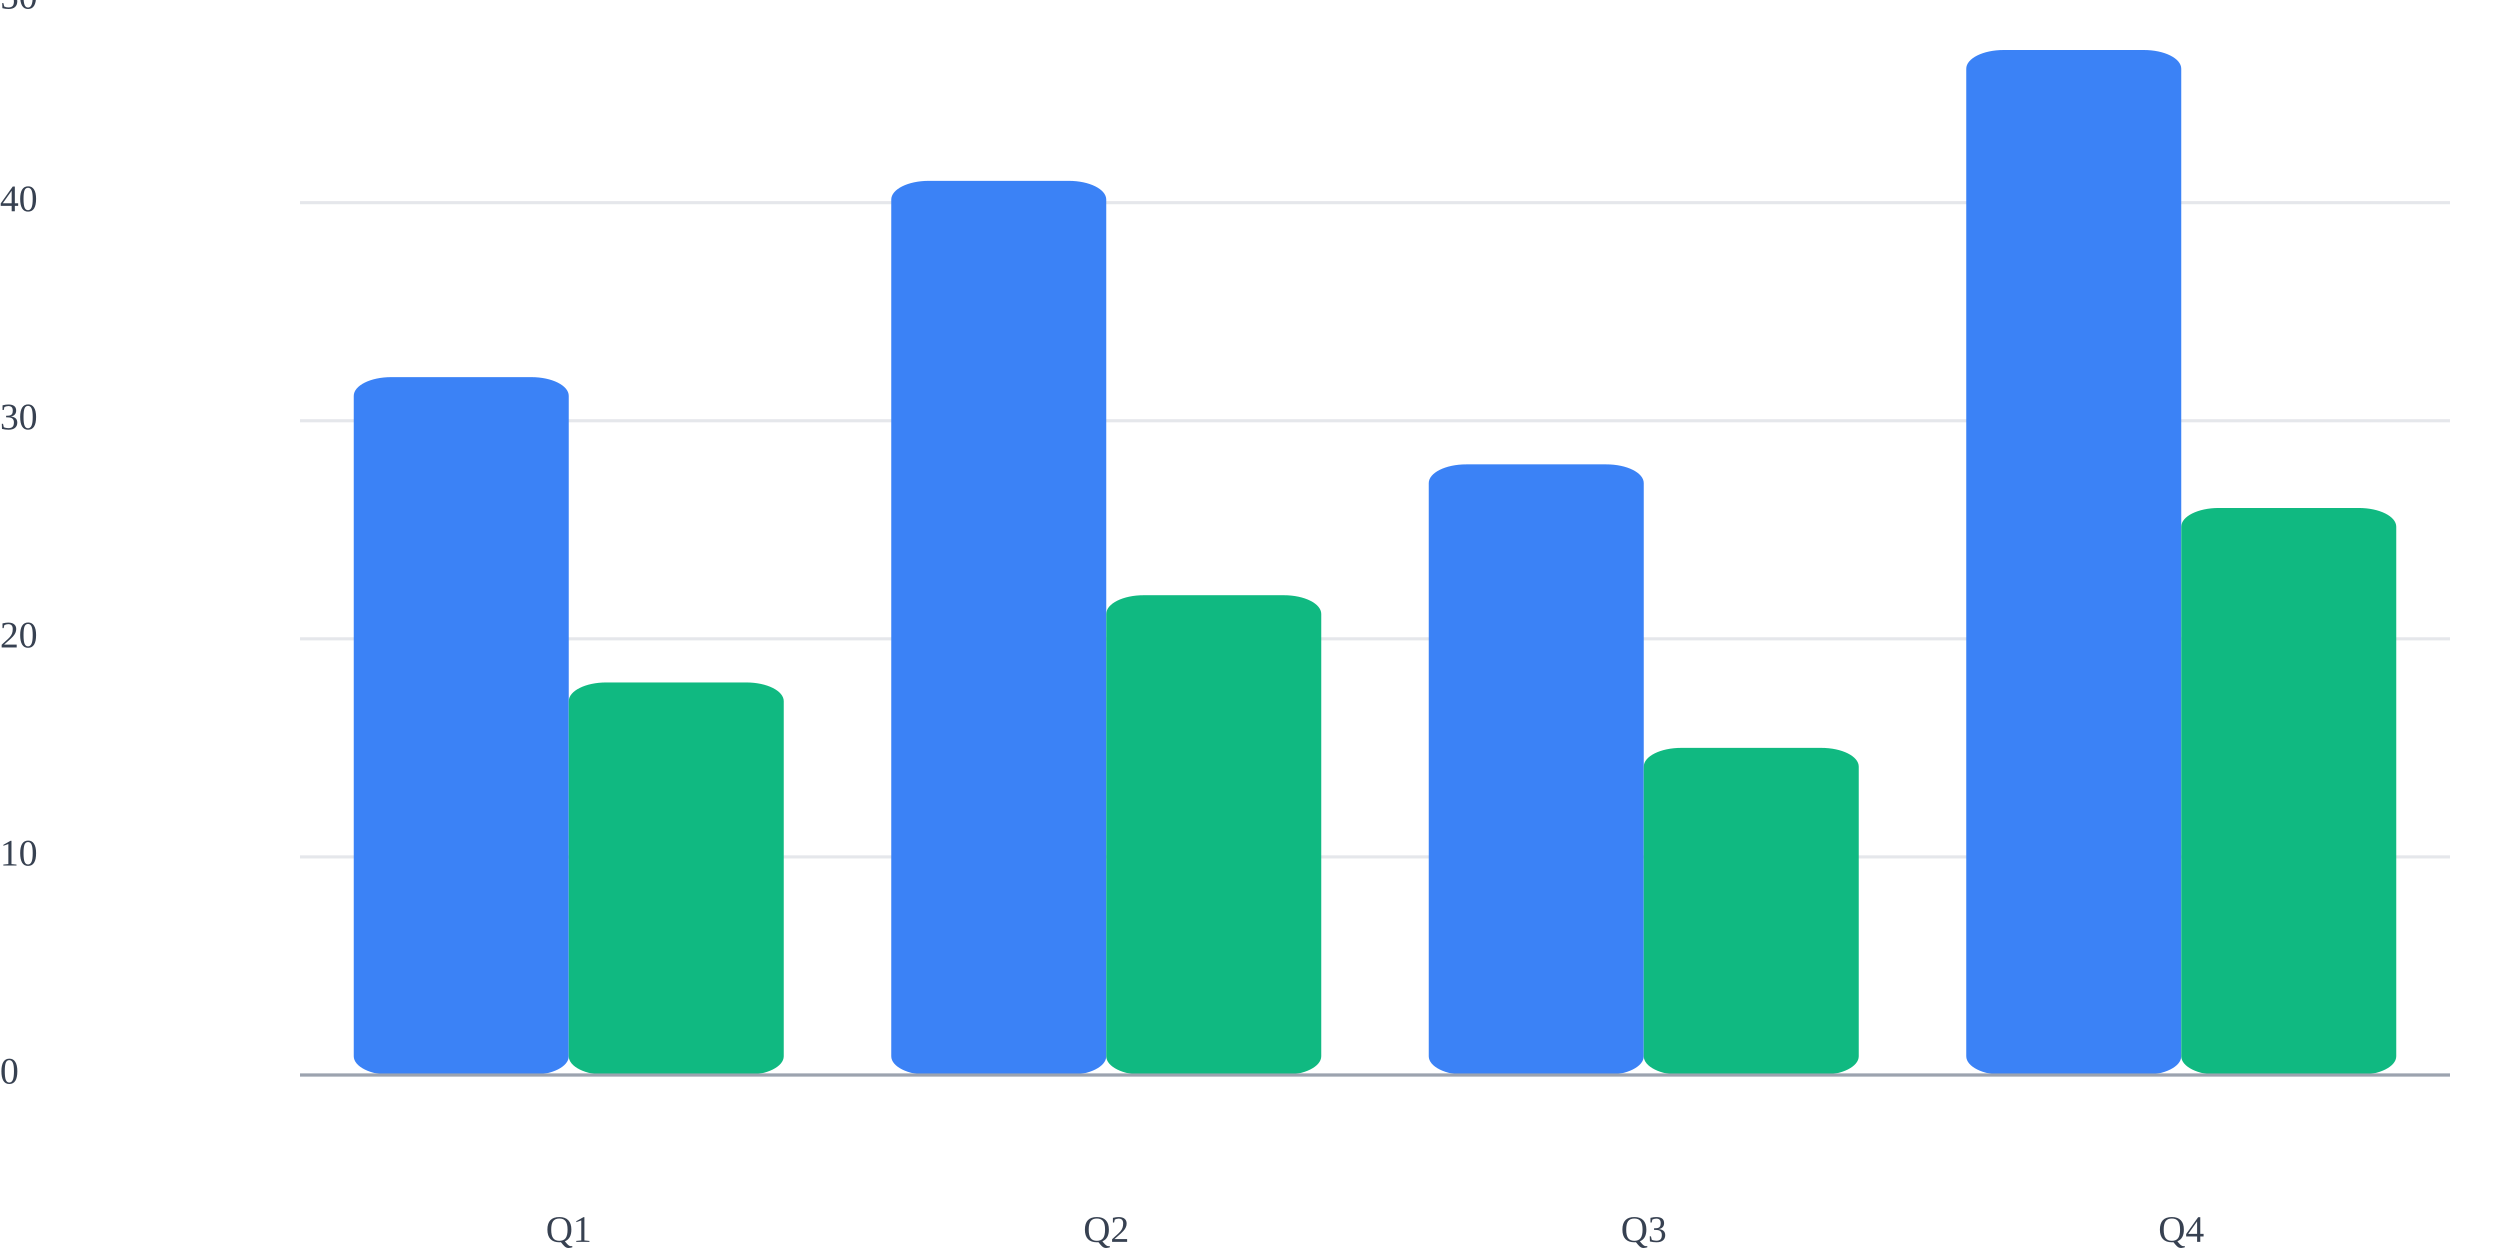
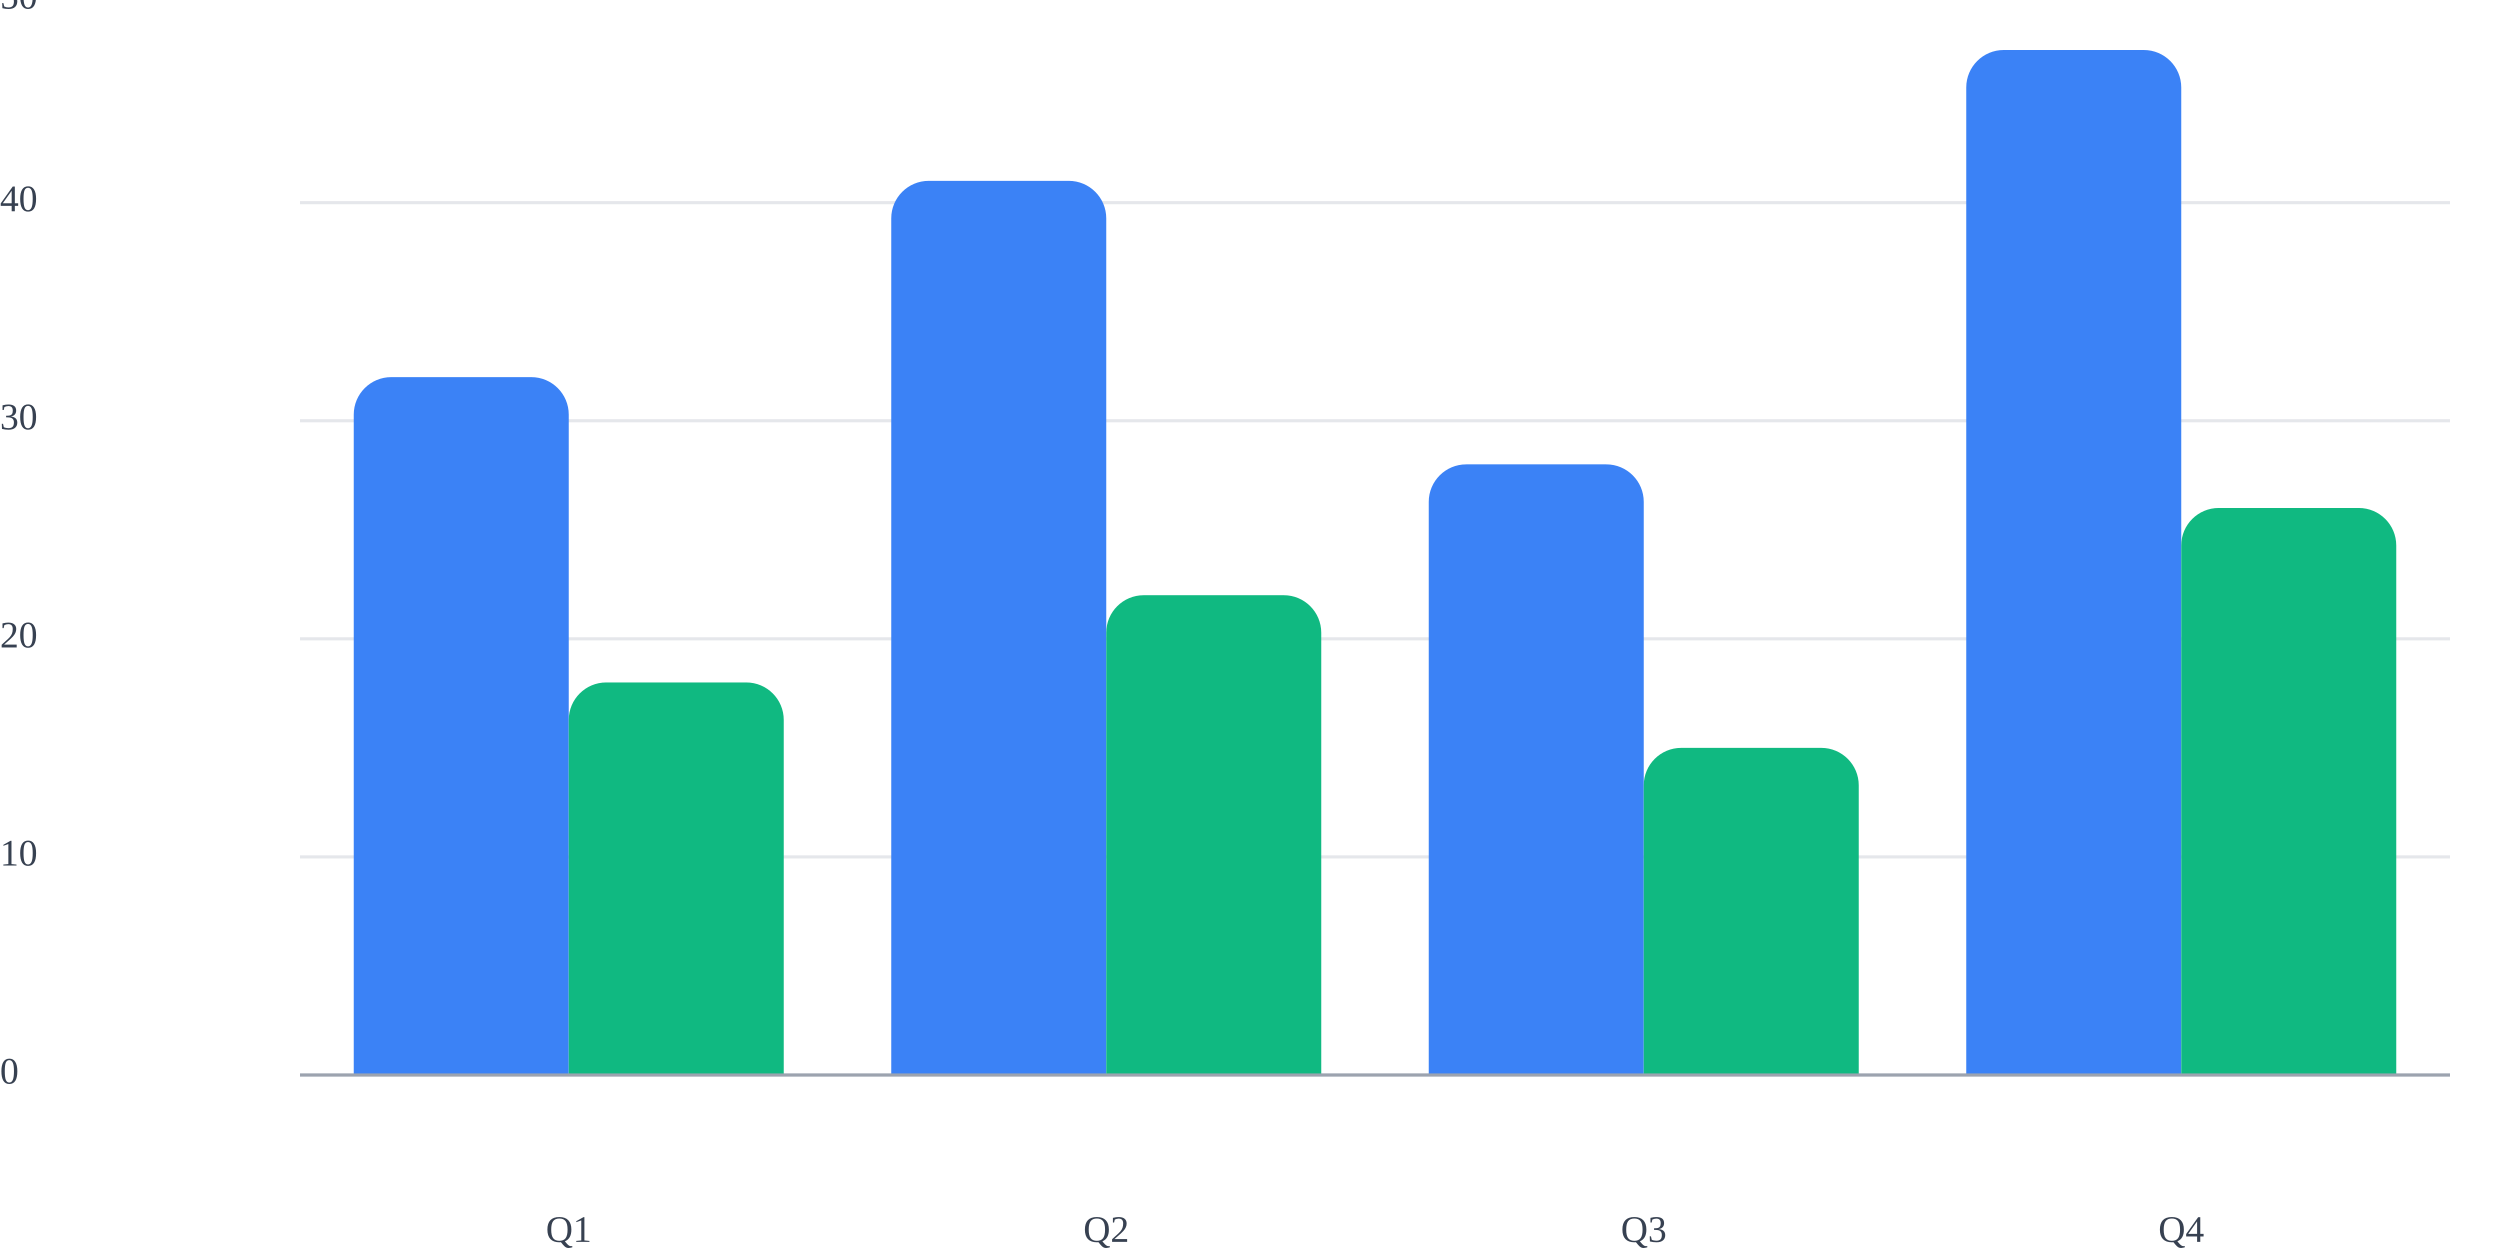
<svg xmlns="http://www.w3.org/2000/svg" width="800" height="400" viewBox="0 0 800 400">
  <svg x="0" y="0" width="800" height="400" viewBox="0 0 100 100" preserveAspectRatio="none">
    <line x1="12" x2="98" y1="86" y2="86" stroke="#e5e7eb" stroke-width="1" vector-effect="non-scaling-stroke" />
    <line x1="12" x2="98" y1="68.553" y2="68.553" stroke="#e5e7eb" stroke-width="1" vector-effect="non-scaling-stroke" />
    <line x1="12" x2="98" y1="51.106" y2="51.106" stroke="#e5e7eb" stroke-width="1" vector-effect="non-scaling-stroke" />
    <line x1="12" x2="98" y1="33.66" y2="33.66" stroke="#e5e7eb" stroke-width="1" vector-effect="non-scaling-stroke" />
    <line x1="12" x2="98" y1="16.213" y2="16.213" stroke="#e5e7eb" stroke-width="1" vector-effect="non-scaling-stroke" />
    <line x1="12" x2="98" y1="-1.234" y2="-1.234" stroke="#e5e7eb" stroke-width="1" vector-effect="non-scaling-stroke" />
-     <rect class="series-0" x="14.15" y="30.17" width="8.6" height="55.83" fill="#3b82f6" rx="1.5" ry="1.5" id="svgraph-8-s0-pt-0" tabindex="0" />
-     <rect class="series-0" x="35.65" y="14.468" width="8.6" height="71.532" fill="#3b82f6" rx="1.5" ry="1.5" id="svgraph-8-s0-pt-1" tabindex="0" />
-     <rect class="series-0" x="57.15" y="37.149" width="8.6" height="48.851" fill="#3b82f6" rx="1.5" ry="1.5" id="svgraph-8-s0-pt-2" tabindex="0" />
-     <rect class="series-0" x="78.65" y="4" width="8.6" height="82" fill="#3b82f6" rx="1.5" ry="1.5" id="svgraph-8-s0-pt-3" tabindex="0" />
-     <rect class="series-1" x="22.75" y="54.596" width="8.6" height="31.404" fill="#10b981" rx="1.5" ry="1.5" id="svgraph-8-s1-pt-0" tabindex="0" />
-     <rect class="series-1" x="44.25" y="47.617" width="8.6" height="38.383" fill="#10b981" rx="1.5" ry="1.5" id="svgraph-8-s1-pt-1" tabindex="0" />
-     <rect class="series-1" x="65.75" y="59.83" width="8.6" height="26.17" fill="#10b981" rx="1.5" ry="1.5" id="svgraph-8-s1-pt-2" tabindex="0" />
-     <rect class="series-1" x="87.25" y="40.638" width="8.6" height="45.362" fill="#10b981" rx="1.5" ry="1.5" id="svgraph-8-s1-pt-3" tabindex="0" />
+     <path class="series-0" d="M14.15,86 L14.15,33.17 A1.5,3 0 0 1 15.65,30.17 L21.25,30.17 A1.5,3 0 0 1 22.75,33.17 L22.75,86 Z" fill="#3b82f6" id="svgraph-33-s0-pt-0" tabindex="0" />
+     <path class="series-0" d="M35.65,86 L35.65,17.468 A1.5,3 0 0 1 37.15,14.468 L42.75,14.468 A1.5,3 0 0 1 44.25,17.468 L44.25,86 Z" fill="#3b82f6" id="svgraph-33-s0-pt-1" tabindex="0" />
+     <path class="series-0" d="M57.15,86 L57.15,40.149 A1.5,3 0 0 1 58.65,37.149 L64.25,37.149 A1.5,3 0 0 1 65.75,40.149 L65.75,86 Z" fill="#3b82f6" id="svgraph-33-s0-pt-2" tabindex="0" />
+     <path class="series-0" d="M78.65,86 L78.65,7 A1.5,3 0 0 1 80.15,4 L85.75,4 A1.5,3 0 0 1 87.25,7 L87.25,86 Z" fill="#3b82f6" id="svgraph-33-s0-pt-3" tabindex="0" />
+     <path class="series-1" d="M22.75,86 L22.75,57.596 A1.5,3 0 0 1 24.25,54.596 L29.85,54.596 A1.5,3 0 0 1 31.35,57.596 L31.35,86 Z" fill="#10b981" id="svgraph-33-s1-pt-0" tabindex="0" />
+     <path class="series-1" d="M44.25,86 L44.25,50.617 A1.5,3 0 0 1 45.75,47.617 L51.35,47.617 A1.5,3 0 0 1 52.85,50.617 L52.85,86 Z" fill="#10b981" id="svgraph-33-s1-pt-1" tabindex="0" />
+     <path class="series-1" d="M65.75,86 L65.75,62.83 A1.5,3 0 0 1 67.25,59.83 L72.85,59.83 A1.5,3 0 0 1 74.35,62.83 L74.35,86 Z" fill="#10b981" id="svgraph-33-s1-pt-2" tabindex="0" />
+     <path class="series-1" d="M87.25,86 L87.25,43.638 A1.5,3 0 0 1 88.75,40.638 L94.35,40.638 A1.5,3 0 0 1 95.85,43.638 L95.85,86 Z" fill="#10b981" id="svgraph-33-s1-pt-3" tabindex="0" />
    <line x1="12" x2="98" y1="86" y2="86" stroke="#9ca3af" stroke-width="1" vector-effect="non-scaling-stroke" />
  </svg>
  <text x="0" y="344" font-family="inherit" font-size="12" fill="#374151" text-anchor="start" dominant-baseline="middle">0</text>
  <text x="0" y="274.213" font-family="inherit" font-size="12" fill="#374151" text-anchor="start" dominant-baseline="middle">10</text>
  <text x="0" y="204.426" font-family="inherit" font-size="12" fill="#374151" text-anchor="start" dominant-baseline="middle">20</text>
  <text x="0" y="134.638" font-family="inherit" font-size="12" fill="#374151" text-anchor="start" dominant-baseline="middle">30</text>
  <text x="0" y="64.851" font-family="inherit" font-size="12" fill="#374151" text-anchor="start" dominant-baseline="middle">40</text>
  <text x="0" y="0" font-family="inherit" font-size="12" fill="#374151" text-anchor="start" dominant-baseline="middle">50</text>
  <text x="182" y="400" font-family="inherit" font-size="12" fill="#374151" text-anchor="middle" dominant-baseline="text-after-edge">Q1</text>
  <text x="354" y="400" font-family="inherit" font-size="12" fill="#374151" text-anchor="middle" dominant-baseline="text-after-edge">Q2</text>
  <text x="526" y="400" font-family="inherit" font-size="12" fill="#374151" text-anchor="middle" dominant-baseline="text-after-edge">Q3</text>
  <text x="698" y="400" font-family="inherit" font-size="12" fill="#374151" text-anchor="middle" dominant-baseline="text-after-edge">Q4</text>
</svg>
